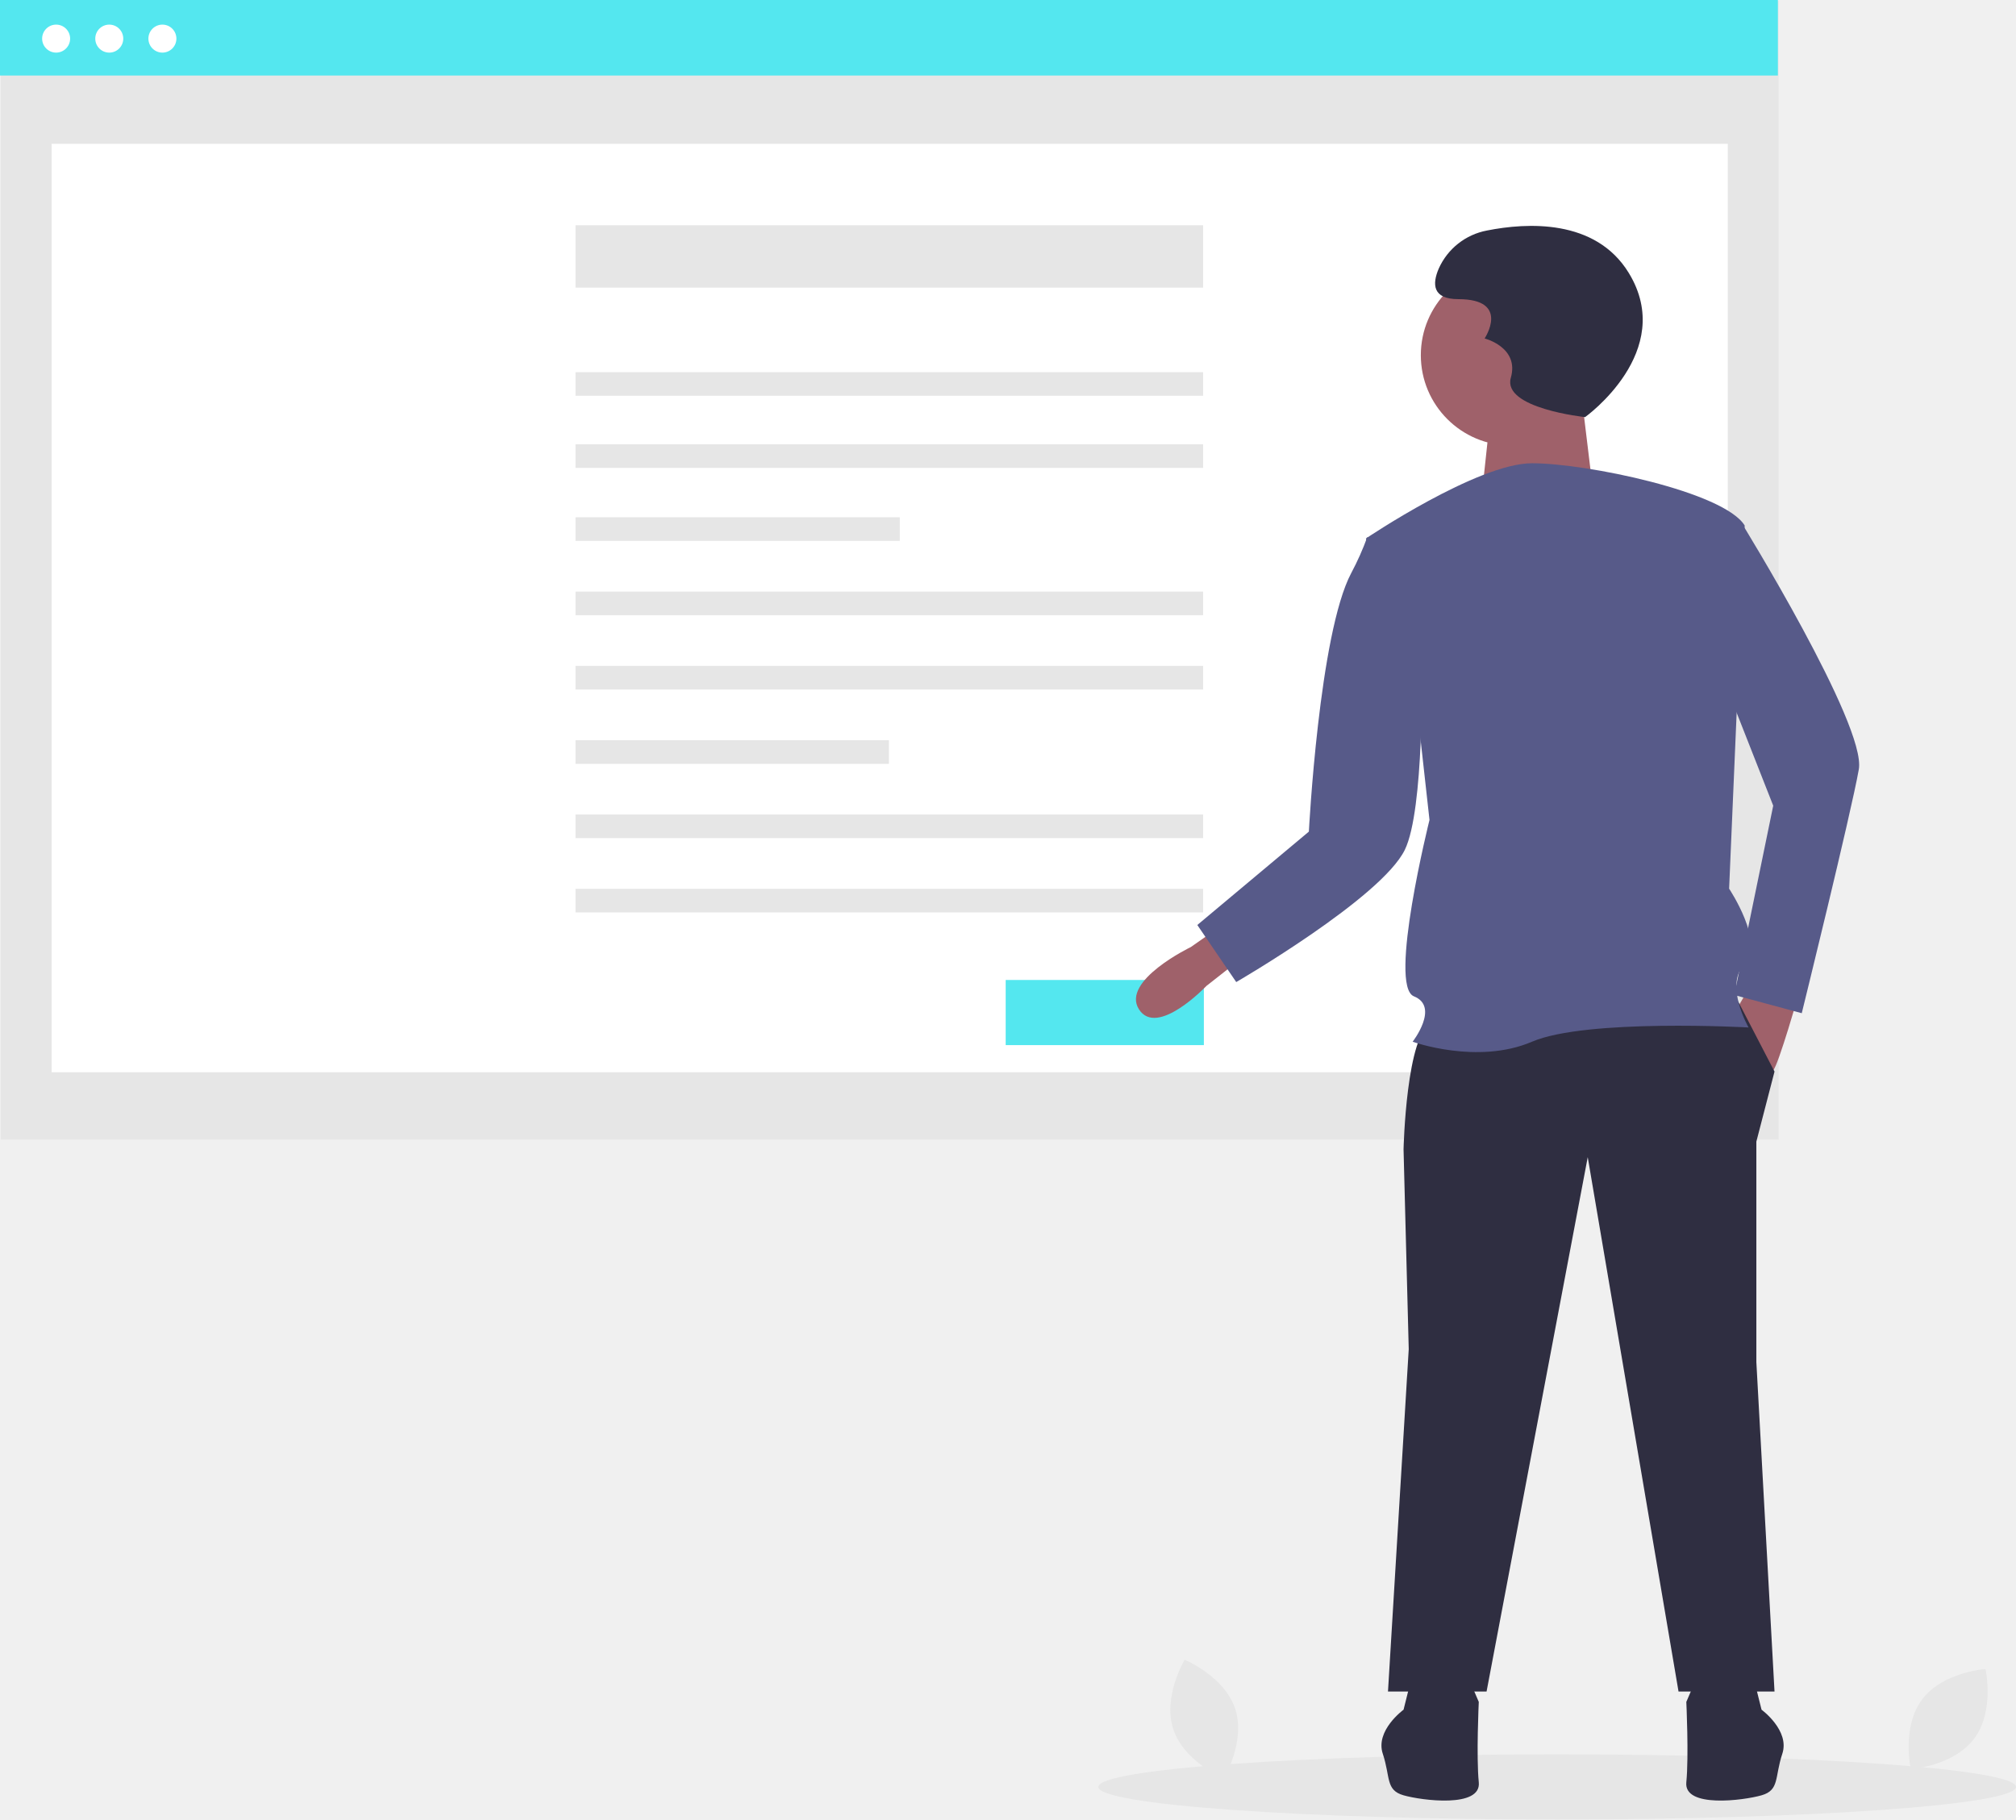
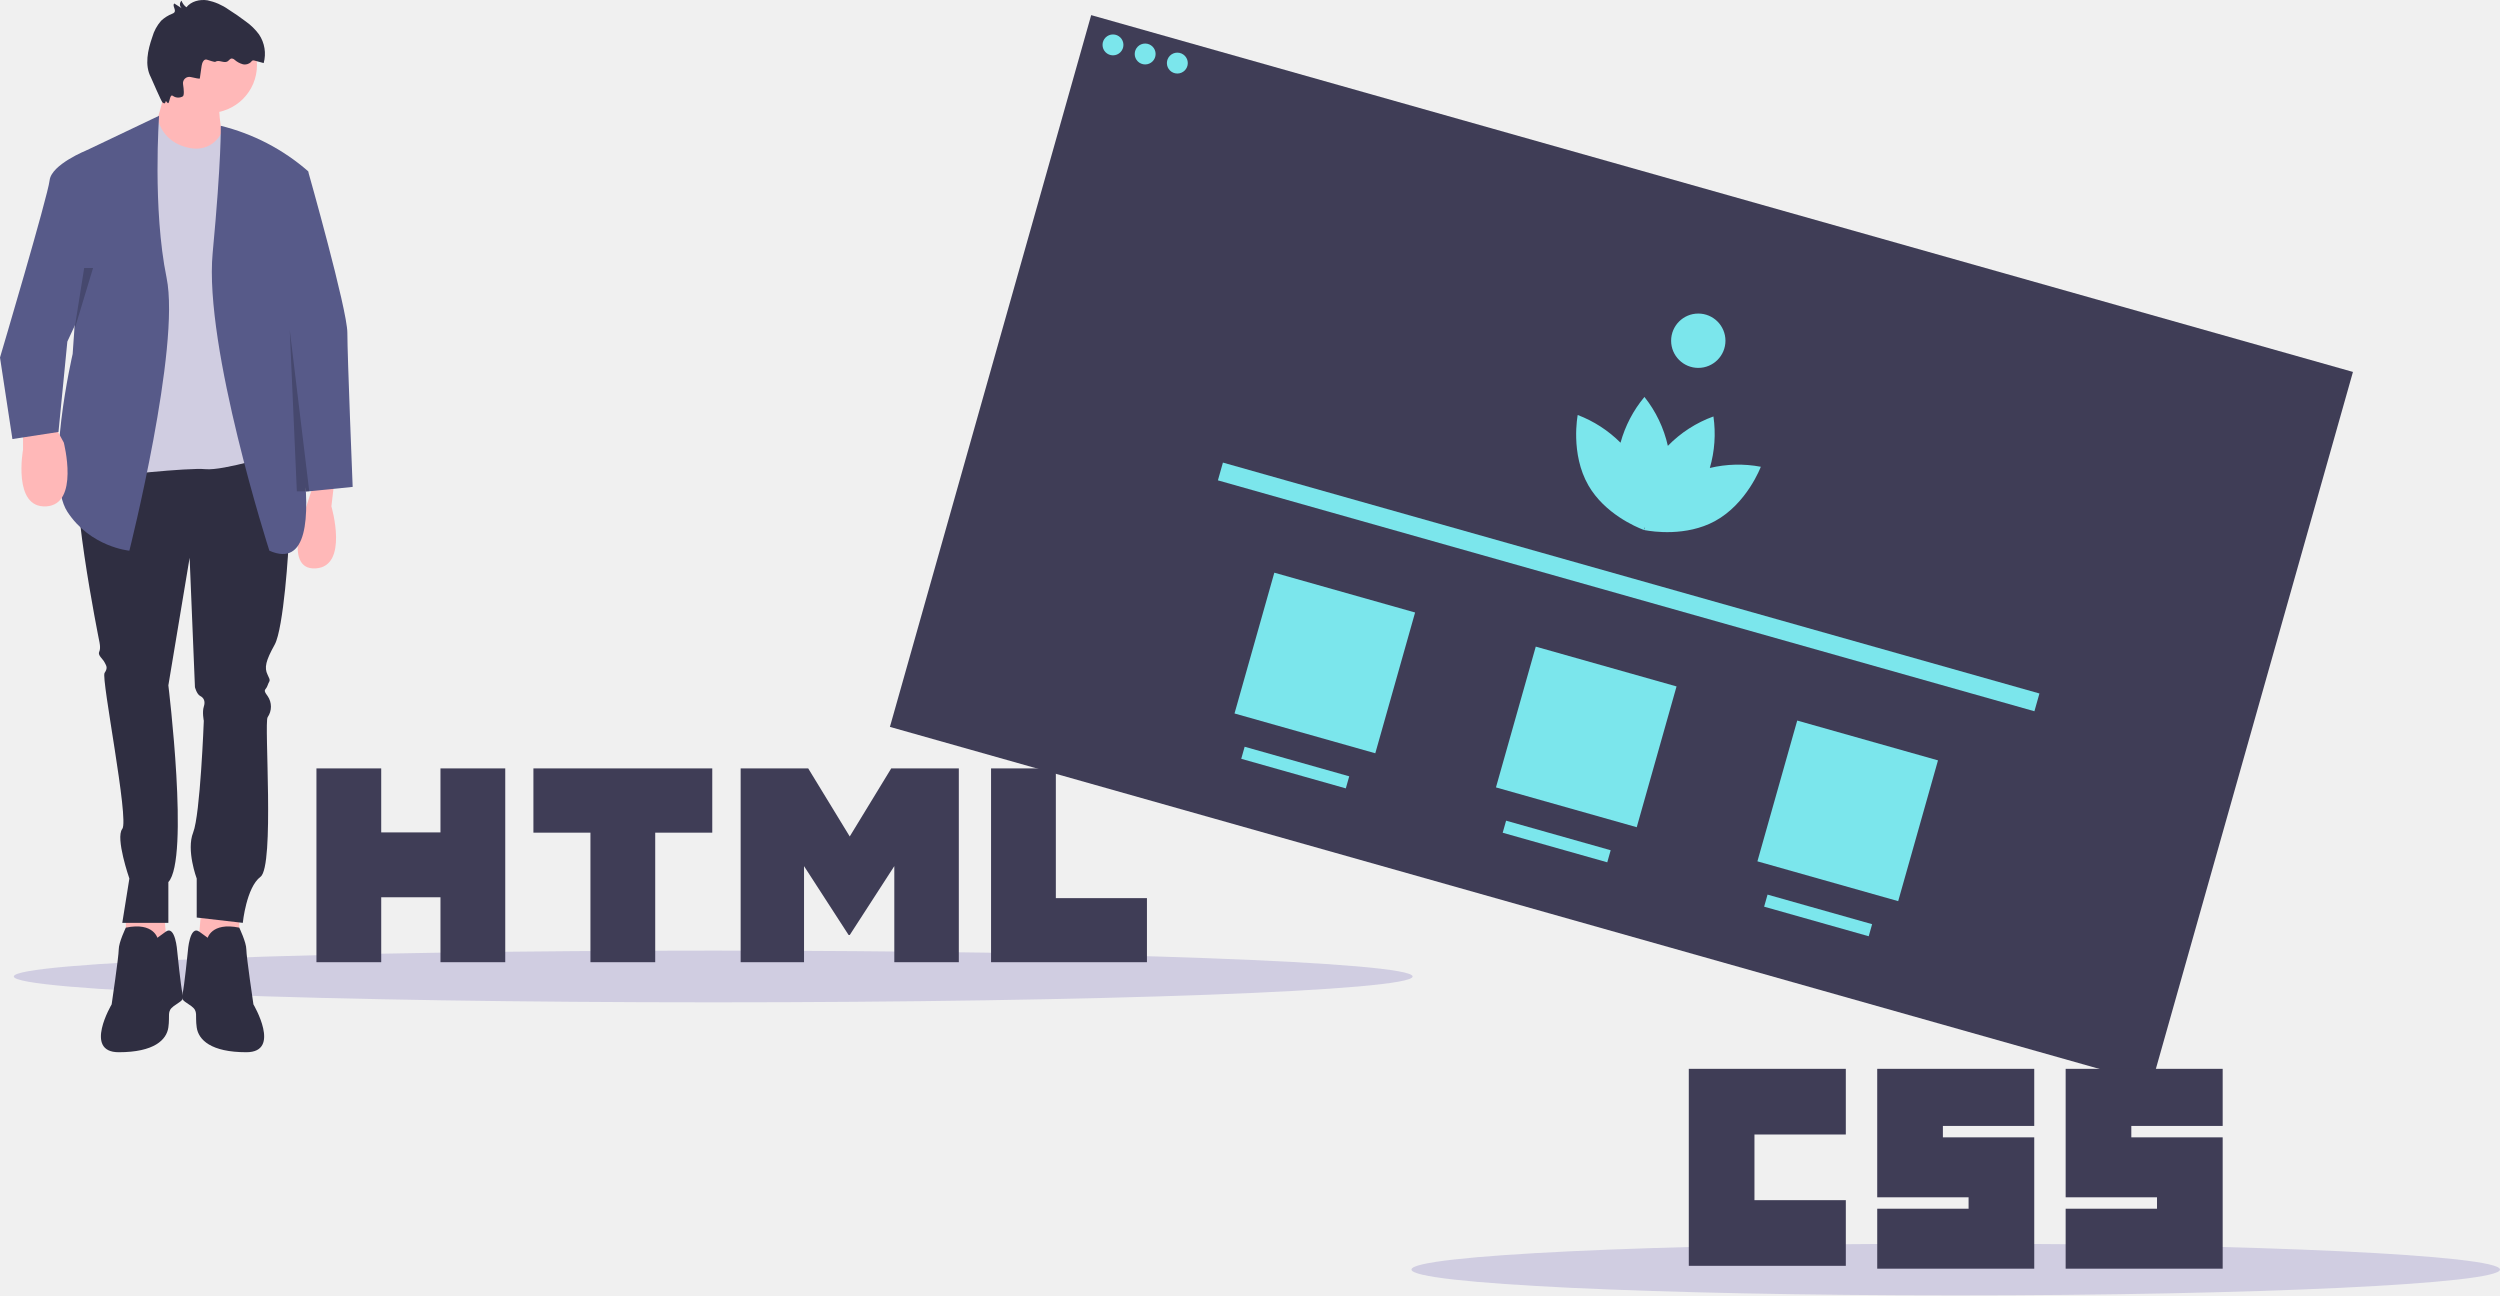
- <svg xmlns="http://www.w3.org/2000/svg" id="ab240924-3aa7-47b6-b62a-c874e6e3bd4f" data-name="Layer 1" width="742.571" height="670.208" viewBox="0 0 742.571 670.208">
-   <path d="M683.679,744.339c3.986,12.061-4.177,25.604-4.177,25.604s-14.625-6.012-18.611-18.073,4.177-25.604,4.177-25.604S679.694,732.278,683.679,744.339Z" transform="translate(-228.7143 -114.8962)" fill="#e6e6e6" />
-   <path d="M955.901,755.284c-7.6,10.178-23.376,11.249-23.376,11.249s-3.454-15.431,4.146-25.609,23.376-11.249,23.376-11.249S963.501,745.106,955.901,755.284Z" transform="translate(-228.7143 -114.8962)" fill="#e6e6e6" />
-   <ellipse cx="573.571" cy="658.208" rx="169" ry="12" fill="#e6e6e6" />
-   <rect x="0.28" y="0.371" width="654.863" height="419.404" fill="#e6e6e6" />
-   <rect x="19.005" y="52.975" width="617.412" height="341.988" fill="#fff" />
-   <rect width="654.863" height="27.821" fill="#54e7ef" />
-   <circle cx="20.674" cy="14.224" r="5.156" fill="#fff" />
-   <circle cx="40.247" cy="14.224" r="5.156" fill="#fff" />
-   <circle cx="59.819" cy="14.224" r="5.156" fill="#fff" />
-   <rect x="211.989" y="82.969" width="231.169" height="22.973" fill="#e6e6e6" />
-   <rect x="211.989" y="137.083" width="231.169" height="8.701" fill="#e6e6e6" />
-   <rect x="211.989" y="163.641" width="231.169" height="8.701" fill="#e6e6e6" />
-   <rect x="211.989" y="190.536" width="119.445" height="8.701" fill="#e6e6e6" />
-   <rect x="211.989" y="217.908" width="231.169" height="8.701" fill="#e6e6e6" />
-   <rect x="211.989" y="245.28" width="231.169" height="8.701" fill="#e6e6e6" />
-   <rect x="211.989" y="272.651" width="115.445" height="8.701" fill="#e6e6e6" />
-   <rect x="211.989" y="300.023" width="231.169" height="8.701" fill="#e6e6e6" />
-   <rect x="211.989" y="327.395" width="231.169" height="8.701" fill="#e6e6e6" />
-   <rect x="370.434" y="360.969" width="73" height="24" fill="#54e7ef" />
-   <path d="M686.455,467.561l-.556.437L673.078,478.072s-18.155,19.11-24.844,8.6,19.11-22.933,19.11-22.933l9.555-6.689Z" transform="translate(-228.7143 -114.8962)" fill="#9f616a" />
-   <path d="M891.414,480.46s-7.644,26.755-9.555,28.666l-14.333-21.021,6.689-11.466Z" transform="translate(-228.7143 -114.8962)" fill="#9f616a" />
-   <path d="M868.96,483.805l13.377,25.799-6.689,25.799v81.219l6.689,121.351H846.983L813.539,541.136,776.274,737.973H739.964l7.644-126.129-1.911-73.575s.956-42.998,10.511-46.821S868.96,483.805,868.96,483.805Z" transform="translate(-228.7143 -114.8962)" fill="#2f2e41" />
-   <path d="M874.693,733.196l2.867,11.466s10.511,7.644,7.644,16.244-.956,13.377-7.644,15.288-28.666,4.778-27.71-4.778,0-29.621,0-29.621l2.867-6.689Z" transform="translate(-228.7143 -114.8962)" fill="#2f2e41" />
-   <path d="M748.564,733.196,745.697,744.662s-10.511,7.644-7.644,16.244.956,13.377,7.644,15.288,28.666,4.778,27.71-4.778,0-29.621,0-29.621l-2.867-6.689Z" transform="translate(-228.7143 -114.8962)" fill="#2f2e41" />
-   <circle cx="556.637" cy="130.83" r="33.289" fill="#9f616a" />
-   <polygon points="582.465 145.179 587.057 183.06 545.732 183.06 549.176 150.918 582.465 145.179" fill="#9f616a" />
-   <path d="M731.842,313.244S772.93,285.534,792.996,285.534s70.709,10.511,78.353,22.933l-5.733,133.773s13.377,20.066,5.733,27.71,1.433,23.41,1.433,23.41-59.72-3.344-79.786,5.255-43.954,0-43.954,0,10.033-12.9.478-16.722,5.733-64.975,5.733-64.975l-4.3-38.699Z" transform="translate(-228.7143 -114.8962)" fill="#575a89" />
-   <path d="M862.749,308.467l7.166-1.433s46.343,75.008,43.476,91.252-21.021,89.819-21.021,89.819l-24.844-6.689,14.333-69.753L858.927,353.376Z" transform="translate(-228.7143 -114.8962)" fill="#575a89" />
-   <path d="M742.353,317.066l-10.033-4.3a101.993,101.993,0,0,1-5.879,13.184c-11.852,22.293-15.62,95.267-15.62,95.267l-41.087,34.399,14.333,21.021s53.475-30.984,62.109-48.732c7.21-14.822,6.211-67.364,6.211-67.364Z" transform="translate(-228.7143 -114.8962)" fill="#575a89" />
-   <path d="M812.565,268.536s33.792-24.137,16.091-53.101c-12.28-20.094-37.725-18.503-52.158-15.644a24.385,24.385,0,0,0-17.839,14.035c-2.414,5.632-2.414,11.264,7.241,11.264,19.31,0,9.655,14.482,9.655,14.482s12.873,3.218,9.655,14.482S812.565,268.536,812.565,268.536Z" transform="translate(-228.7143 -114.8962)" fill="#2f2e41" />
+ <svg xmlns="http://www.w3.org/2000/svg" id="ae5f5559-570c-4c14-9324-22f1786600a2" data-name="Layer 1" width="1015.128" height="526" viewBox="0 0 1015.128 526">
+   <rect x="600.647" y="143.872" width="300.346" height="532.432" transform="translate(59.46229 833.9856) rotate(-74.20991)" fill="#3f3d56" />
+   <circle cx="451.929" cy="18.229" r="4.243" fill="#7be6ec" />
+   <circle cx="464.995" cy="21.924" r="4.243" fill="#7be6ec" />
+   <circle cx="478.061" cy="25.618" r="4.243" fill="#7be6ec" />
+   <path d="M807.42,376.53a49.571,49.571,0,0,0-20.704.489,49.483,49.483,0,0,0,1.464-20.92,49.194,49.194,0,0,0-18.506,11.943,49.193,49.193,0,0,0-9.512-19.866,49.482,49.482,0,0,0-9.709,18.588A49.572,49.572,0,0,0,733.071,355.505s-3.09,15.716,4.349,28.612c6.622,11.478,19.343,16.849,22.063,17.892l.064.076.034-.039c.276.105.431.158.431.158s.058-.302.139-.841c.049-.06.098-.122.152-.19.011.086.02.164.031.241-.214.501-.322.789-.322.789s.16.035.45.091l.009.051.094-.032c2.863.535,16.514,2.622,28.166-3.688C801.822,391.536,807.42,376.53,807.42,376.53Z" transform="translate(-92.43613 -187)" fill="#7be6ec" />
+   <circle cx="689.592" cy="138.352" r="11.032" fill="#7be6ec" />
+   <rect x="581.484" y="421.571" width="344.549" height="7.496" transform="translate(51.74221 -376.0588) rotate(15.79009)" fill="#7be6ec" />
+   <rect x="600.672" y="426.503" width="59.405" height="59.405" transform="translate(55.49076 -341.3188) rotate(15.79009)" fill="#7be6ec" />
+   <rect x="706.833" y="456.523" width="59.405" height="59.405" transform="translate(67.66575 -369.0738) rotate(15.79009)" fill="#7be6ec" />
+   <rect x="812.994" y="486.544" width="59.405" height="59.405" transform="translate(79.84073 -396.8287) rotate(15.79009)" fill="#7be6ec" />
+   <rect x="596.302" y="496.124" width="44.129" height="5.092" transform="translate(66.59275 -336.4488) rotate(15.79009)" fill="#7be6ec" />
+   <rect x="702.463" y="526.144" width="44.129" height="5.092" transform="translate(78.76773 -364.2038) rotate(15.79009)" fill="#7be6ec" />
+   <rect x="808.623" y="556.165" width="44.129" height="5.092" transform="translate(90.94272 -391.9588) rotate(15.79009)" fill="#7be6ec" />
+   <ellipse cx="289.6" cy="396.5" rx="284" ry="10.5" fill="#d0cde1" />
+   <ellipse cx="794.128" cy="515.5" rx="221" ry="10.5" fill="#d0cde1" />
+   <path d="M778.172,621H841.93v26.664H804.836v26.664h37.098v26.662H778.172Zm76.511,0h63.76v23.186h-37.096v4.637h37.096v53.327H854.685V677.802h37.096v-4.637H854.682V621Zm76.513,0h63.76v23.186h-37.096v4.637h37.096v53.327H931.196V677.802h37.096v-4.637H931.198V621Z" transform="translate(-92.43613 -187)" fill="#3f3d56" />
+   <path d="M220.926,499h26.302v25.986h24.061V499h26.304v78.693H271.291V551.342H247.23v26.351H220.928V499Zm111.254,26.096H309.028V499h72.625v26.096H358.487v52.596H332.185V525.096h-.005ZM393.179,499h27.425l16.87,27.651L454.329,499h27.437v78.693H455.571V538.688L437.475,566.668h-.454L418.914,538.688v39.005H393.179Zm101.676,0h26.31v52.682h36.989v26.011H494.854V499Z" transform="translate(-92.43613 -187)" fill="#3f3d56" />
+   <polygon points="82.034 366.091 79.876 390.558 97.146 389.118 97.146 368.25 82.034 366.091" fill="#ffb8b8" />
+   <polygon points="66.203 366.091 68.362 390.558 51.092 389.118 51.092 368.25 66.203 366.091" fill="#ffb8b8" />
+   <path d="M203.974,365.276s5.757,34.541,5.757,39.578-2.159,37.419-5.757,43.896-4.318,9.355-2.878,12.233.72,2.159,0,4.318-2.159,1.439,0,4.318a7.561,7.561,0,0,1,0,8.635c-1.439,2.159,2.878,60.446-2.878,64.764s-7.196,18.71-7.196,18.71l-18.71-2.159v-15.831s-4.318-11.514-1.439-18.71,4.318-45.335,4.318-45.335-.72-3.598,0-5.757,0-3.598-1.439-4.318-2.159-3.598-2.159-3.598l-2.159-52.531L160.798,465.3s8.635,70.521,0,79.876v16.551H142.089l2.878-17.99s-5.757-16.551-2.878-20.149-8.635-61.166-7.196-63.325.72-2.878,0-4.318-2.878-2.878-2.159-4.318,0-4.318,0-4.318-13.672-67.642-7.196-74.119S203.974,365.276,203.974,365.276Z" transform="translate(-92.43613 -187)" fill="#2f2e41" />
+   <path d="M176.629,568.203s1.439-6.901,12.953-4.53c0,0,2.878,5.969,2.878,8.848s2.878,22.308,2.878,22.308,11.514,19.429-2.878,19.429-19.429-5.037-20.149-10.074.72-6.476-2.159-8.635-4.318-2.159-3.598-5.037,2.159-17.27,2.159-17.27.72-10.794,4.677-7.916l3.958,2.878" transform="translate(-92.43613 -187)" fill="#2f2e41" />
+   <path d="M156.481,568.203s-1.439-6.901-12.953-4.53c0,0-2.878,5.969-2.878,8.848s-2.878,22.308-2.878,22.308-11.514,19.429,2.878,19.429,19.429-5.037,20.149-10.074-.72-6.476,2.159-8.635,4.318-2.159,3.598-5.037-2.159-17.27-2.159-17.27-.72-10.794-4.677-7.916l-3.958,2.878" transform="translate(-92.43613 -187)" fill="#2f2e41" />
+   <circle cx="84.913" cy="26.44" r="19.429" fill="#ffb8b8" />
+   <path d="M161.518,216.319s-7.916,30.943-9.355,31.662,33.102,3.598,33.102,3.598-8.635-26.625,0-30.943Z" transform="translate(-92.43613 -187)" fill="#ffb8b8" />
+   <path d="M156.463,235.175l-.001-.004L132.734,251.579l4.318,128.808s31.662-3.598,38.858-2.878,30.223-6.476,30.223-6.476L196.047,249.997a9.942,9.942,0,0,0-9.208-9.092l-4.322-.305s-4.317,10.689-17.307,5.175A15.156,15.156,0,0,1,156.463,235.175Z" transform="translate(-92.43613 -187)" fill="#d0cde1" />
+   <path d="M157.036,234l-29.34,13.981-5.757,82.754s-11.514,49.652-2.159,64.044,25.186,15.831,25.186,15.831,20.868-82.754,15.112-110.818S157.036,234,157.036,234Z" transform="translate(-92.43613 -187)" fill="#575a89" />
+   <path d="M101.791,358.799v10.794s-4.318,23.747,9.355,23.027,7.196-25.906,7.196-25.906l-4.318-7.916Z" transform="translate(-92.43613 -187)" fill="#ffb8b8" />
+   <path d="M228.44,380.387l-1.439,12.233s7.196,24.466-6.476,25.186-3.748-25.036-3.748-25.036l4.468-13.823Z" transform="translate(-92.43613 -187)" fill="#ffb8b8" />
+   <path d="M182.084,238.085h0a84.747,84.747,0,0,1,35.438,18.422l.124.109-10.074,53.25-1.439,19.429s26.625,94.987-4.318,81.315c0,0-26.625-82.754-23.027-120.893S182.084,238.085,182.084,238.085Z" transform="translate(-92.43613 -187)" fill="#575a89" />
+   <path d="M208.292,255.897c.72-.72,9.355,1,9.355,1s15.831,55.848,15.831,65.203,2.159,62.605,2.159,62.605l-18.995,1.915-15.375-73.986Z" transform="translate(-92.43613 -187)" fill="#575a89" />
+   <path d="M132.734,247.981h-5.037s-14.392,5.757-15.112,12.233-20.149,71.96-20.149,71.96l5.037,33.102,18.71-2.878,3.598-36.7,18.71-40.298Z" transform="translate(-92.43613 -187)" fill="#575a89" />
+   <path d="M173.574,218.863l.745-5.193c.174-1.21.882-2.802,2.06-2.473,1.002.28,3.184,1.137,3.549.879,1.368-.969,3.439.726,4.877-.135.603-.361.996-1.134,1.697-1.185a1.933,1.933,0,0,1,1.246.564,8.477,8.477,0,0,0,3.224,1.751,3.468,3.468,0,0,0,3.394-.925,1.803,1.803,0,0,1,.6-.575,1.347,1.347,0,0,1,.863.04l3.676,1.001a14.126,14.126,0,0,0-1.89-11.63,23.391,23.391,0,0,0-5.354-5.244q-3.415-2.598-7.048-4.887a22.892,22.892,0,0,0-8.563-3.725c-3.1-.471-6.571.371-8.521,2.827a5.487,5.487,0,0,1-1.974-2.666,2.02,2.02,0,0,0,.13,3.097l-3.109-1.985c-.874.918.834,2.582.089,3.607a1.9,1.9,0,0,1-.837.546,14.252,14.252,0,0,0-4.559,2.869,17.01,17.01,0,0,0-3.59,6.614c-1.853,5.315-3.199,11.41-.567,16.385.298.564,4.237,9.874,4.762,10.237,1.774,1.227.619-1.743,1.89,0,.997,1.367.81-3.864,2.292-2.716a3.693,3.693,0,0,0,4.02.181c.614-.426.416-2.791.085-4.963a2.559,2.559,0,0,1,3.113-2.879C171.72,218.712,173.543,219.083,173.574,218.863Z" transform="translate(-92.43613 -187)" fill="#2f2e41" />
+   <polygon points="117.655 134.02 125.57 199.504 120.533 199.504 117.655 134.02" opacity="0.2" />
+   <polygon points="34.181 108.834 30.179 134.02 37.779 108.834 35.62 108.834 34.181 108.834" opacity="0.2" />
</svg>
